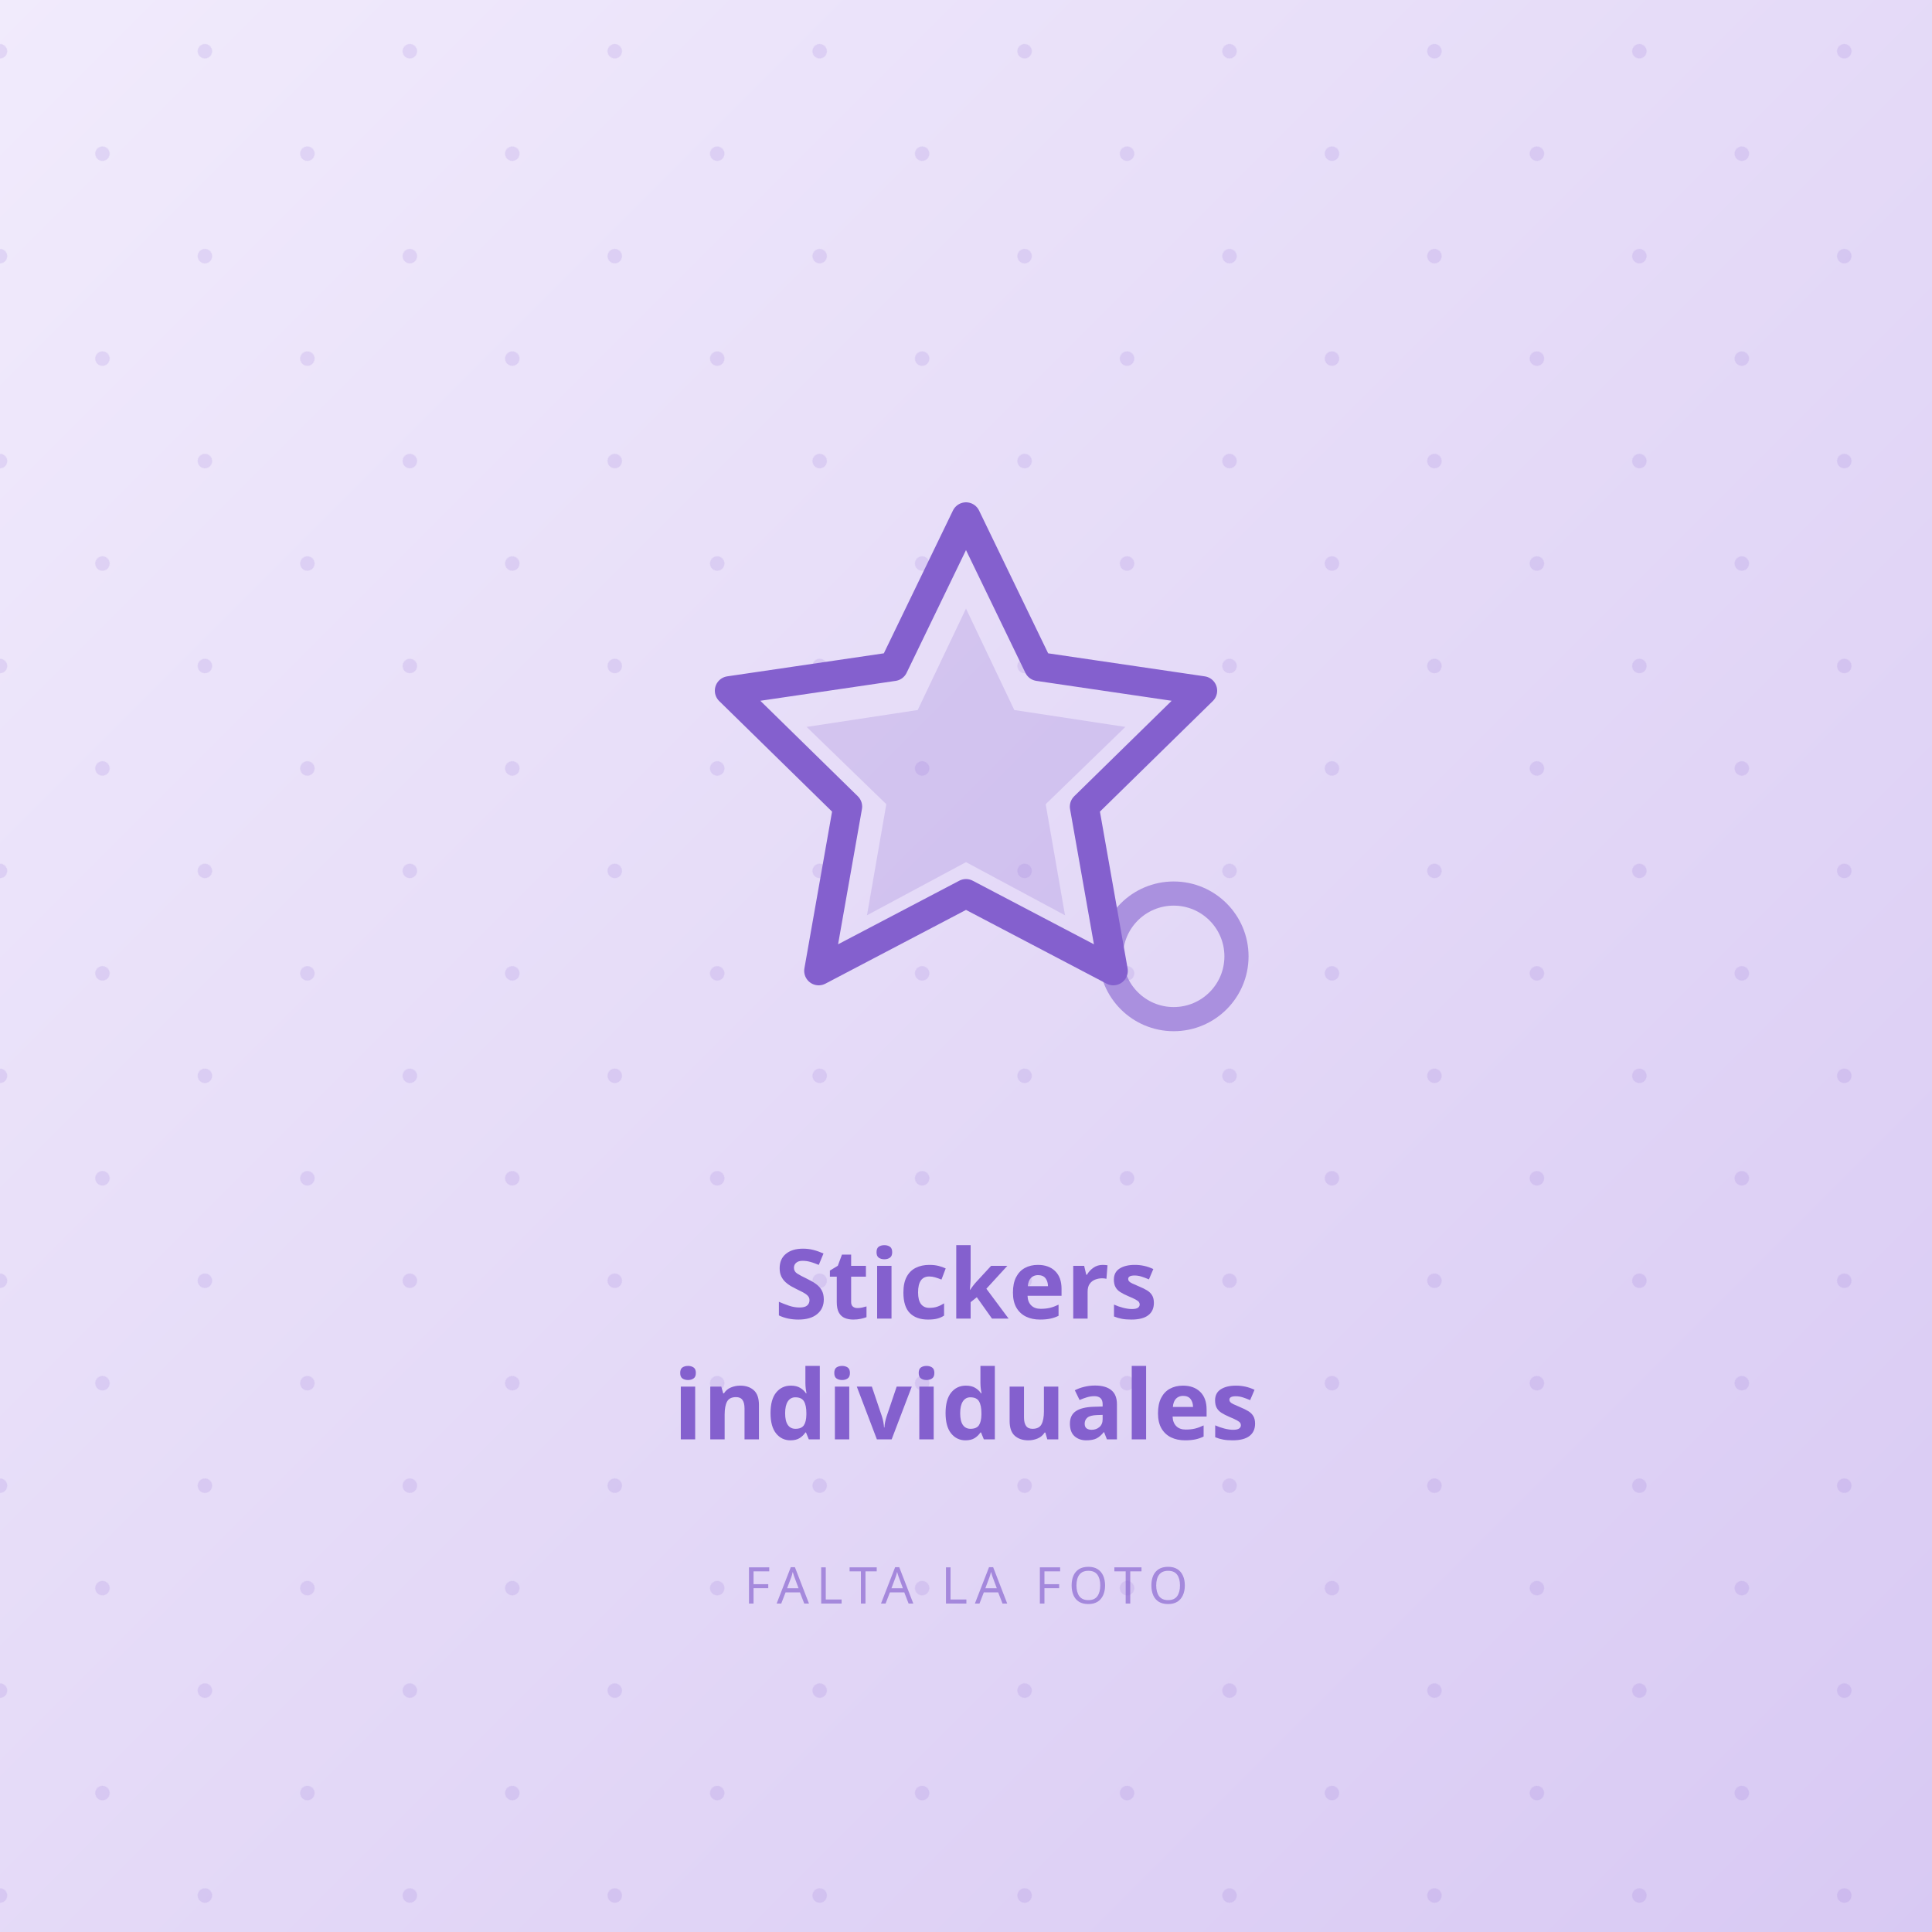
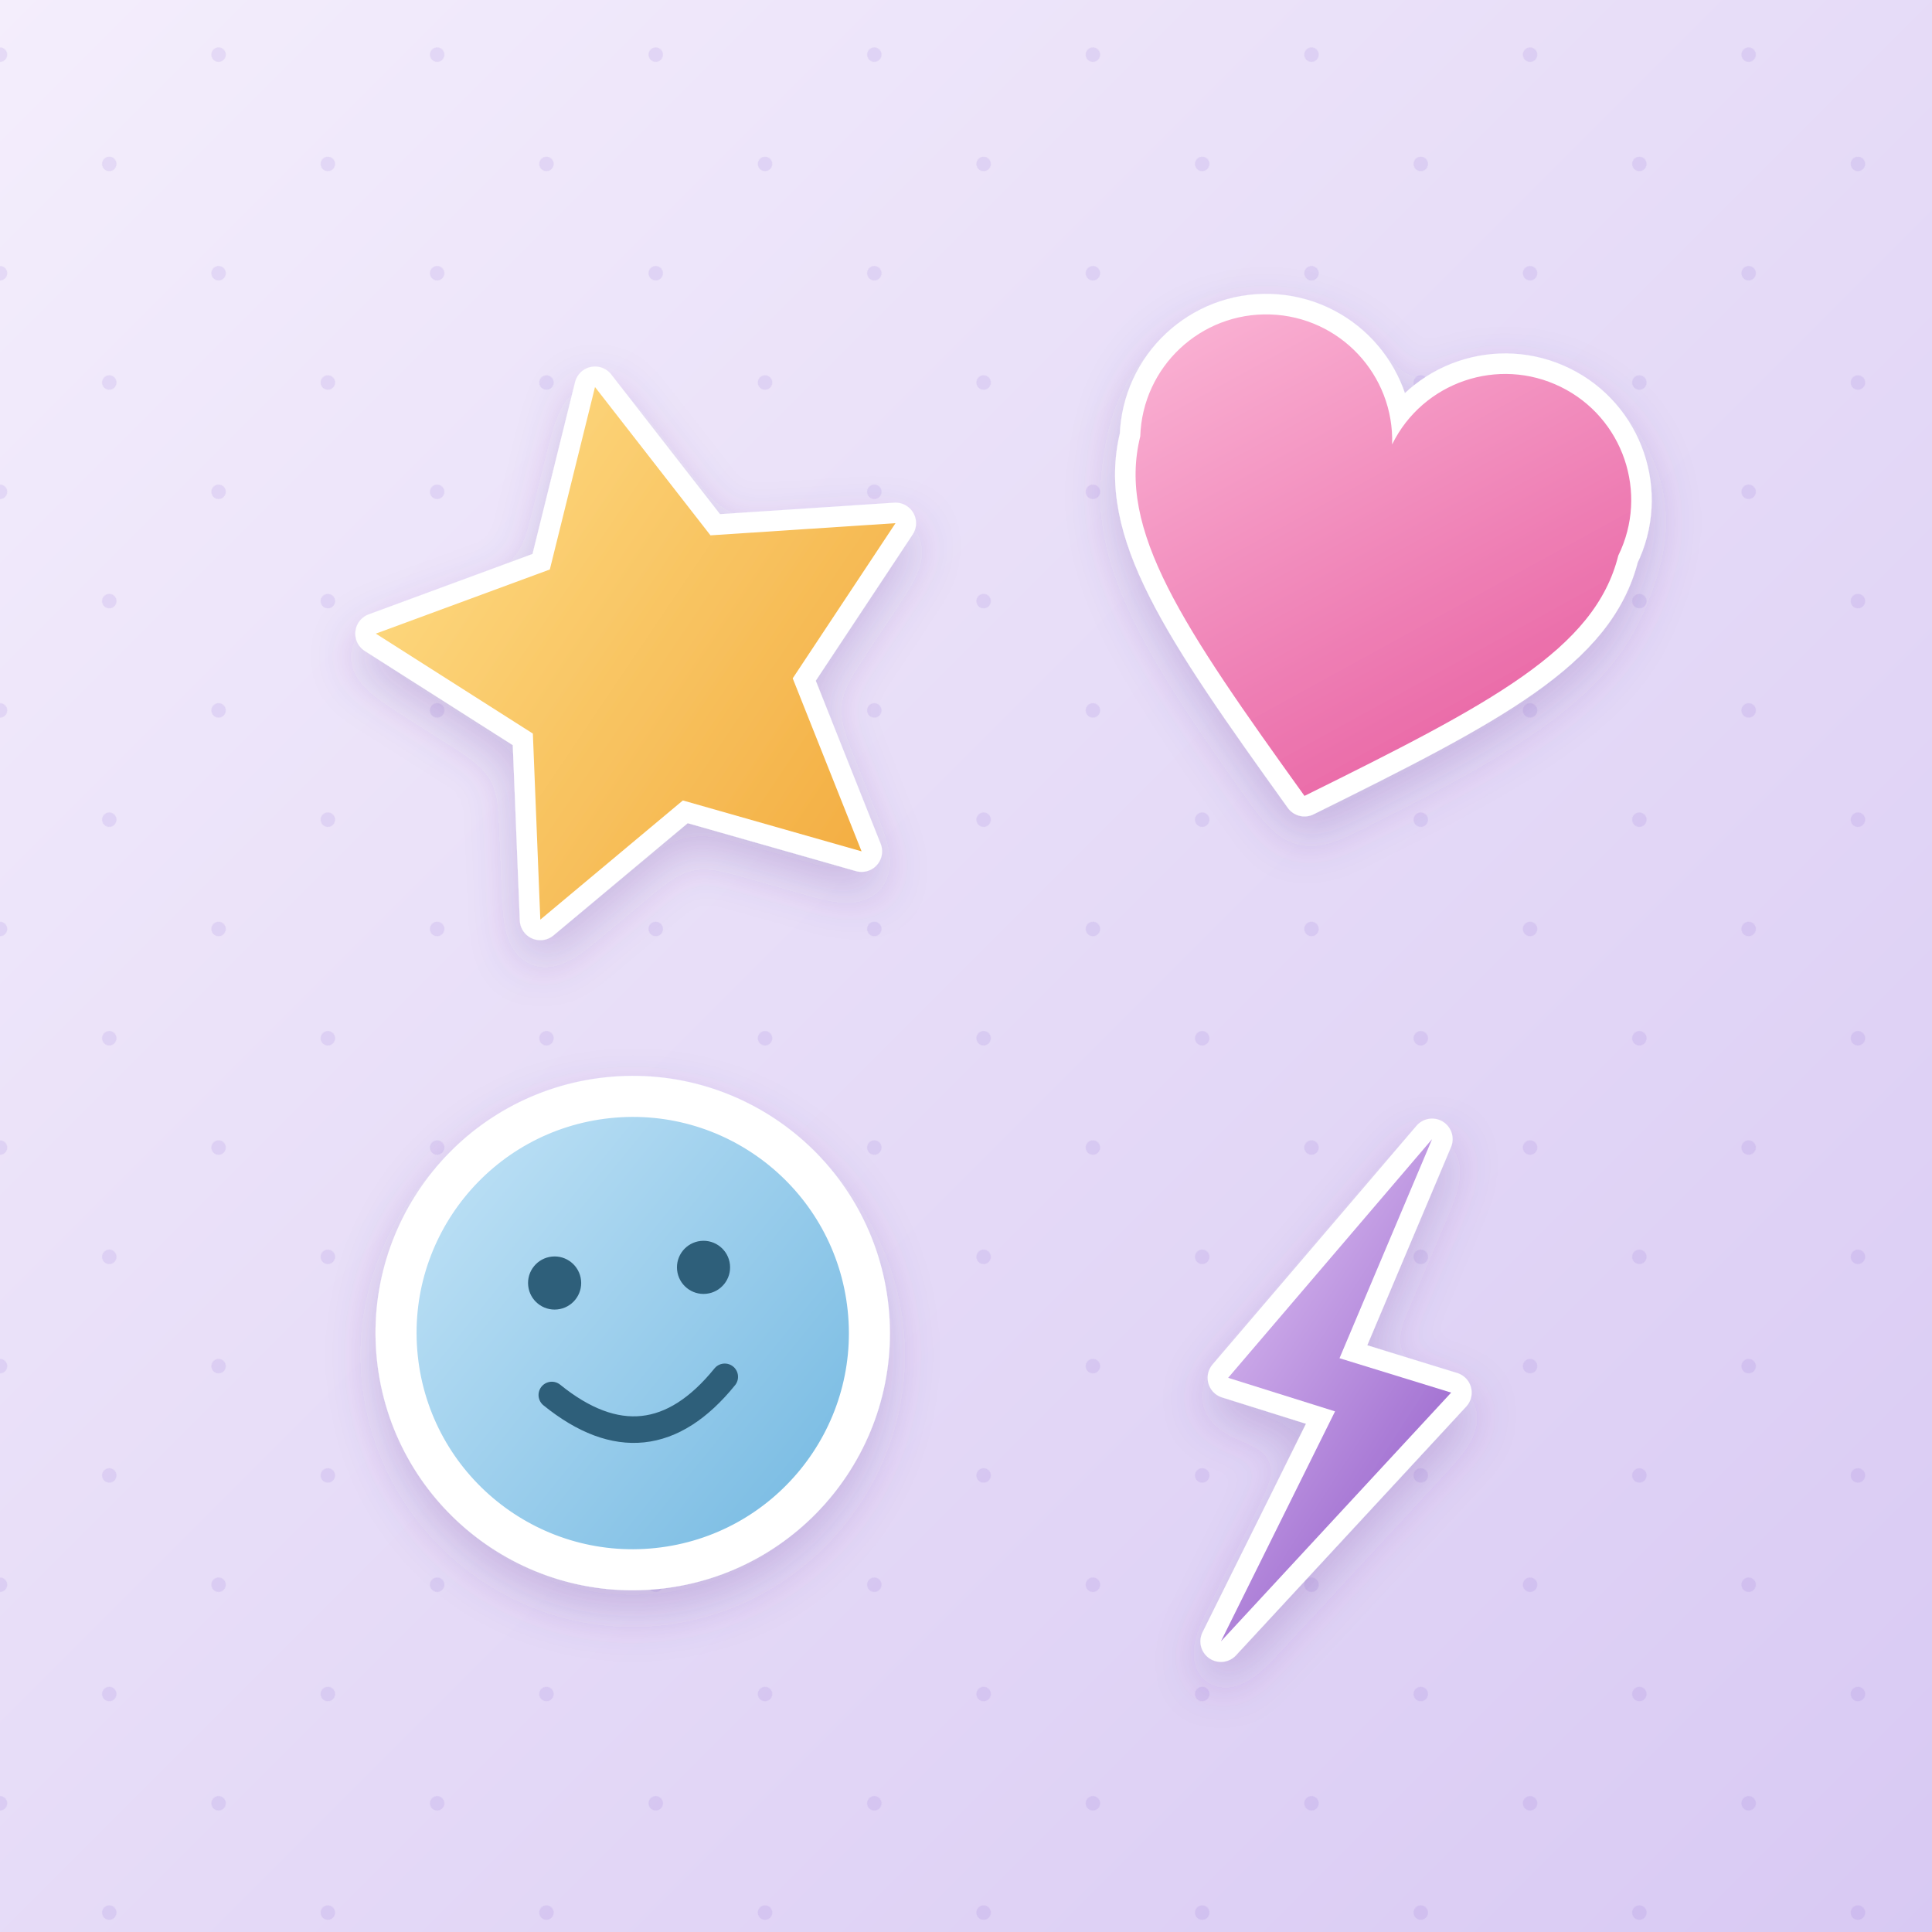
- <svg xmlns="http://www.w3.org/2000/svg" viewBox="0 0 800 800" width="800" height="800" role="img" aria-label="Stickers individuales — dibujo provisorio">
+ <svg xmlns="http://www.w3.org/2000/svg" viewBox="0 0 800 800" width="800" height="800" role="img" aria-label="Ilustración de stickers individuales troquelados">
  <defs>
-     <linearGradient id="g" x1="0" y1="0" x2="1" y2="1">
-       <stop offset="0%" stop-color="#F1EBFC" />
+     <linearGradient id="fondo" x1="0" y1="0" x2="1" y2="1">
+       <stop offset="0%" stop-color="#F4EEFC" />
      <stop offset="100%" stop-color="#D8C9F3" />
    </linearGradient>
-     <pattern id="p" width="60" height="60" patternUnits="userSpaceOnUse" patternTransform="rotate(45)">
-       <circle cx="15" cy="15" r="3" fill="#8460CE" opacity="0.15" />
+     <pattern id="puntos" width="64" height="64" patternUnits="userSpaceOnUse" patternTransform="rotate(45)">
+       <circle cx="16" cy="16" r="3" fill="#8460CE" opacity="0.13" />
    </pattern>
+     <linearGradient id="gEstrella" x1="0" y1="0" x2="1" y2="1">
+       <stop offset="0%" stop-color="#FFE08A" />
+       <stop offset="100%" stop-color="#F2A93B" />
+     </linearGradient>
+     <linearGradient id="gCorazon" x1="0" y1="0" x2="1" y2="1">
+       <stop offset="0%" stop-color="#FBB6D6" />
+       <stop offset="100%" stop-color="#E5559B" />
+     </linearGradient>
+     <linearGradient id="gCirculo" x1="0" y1="0" x2="1" y2="1">
+       <stop offset="0%" stop-color="#C7E6F8" />
+       <stop offset="100%" stop-color="#6FB6E0" />
+     </linearGradient>
+     <linearGradient id="gRayo" x1="0" y1="0" x2="1" y2="1">
+       <stop offset="0%" stop-color="#DCC0F2" />
+       <stop offset="100%" stop-color="#9159C8" />
+     </linearGradient>
+     <filter id="sombra" x="-30%" y="-30%" width="160%" height="160%">
+       <feDropShadow dx="0" dy="9" stdDeviation="10" flood-color="#5B3F93" flood-opacity="0.22" />
+     </filter>
  </defs>
-   <rect width="800" height="800" fill="url(#g)" />
-   <rect width="800" height="800" fill="url(#p)" />
-   <path d="M400 214 l30 62 68 10 -49 48 12 68 -61 -32 -61 32 12 -68 -49 -48 68 -10z" fill="none" stroke="#8460CE" stroke-width="12" stroke-linejoin="round" />
-   <path d="M400 252 l20 42 46 7 -33 32 8 46 -41 -22 -41 22 8 -46 -33 -32 46 -7z" fill="#8460CE" opacity="0.2" />
-   <circle cx="486" cy="396" r="26" fill="none" stroke="#8460CE" stroke-width="10" opacity="0.6" />
-   <text x="400" y="546" text-anchor="middle" font-family="Verdana, Geneva, sans-serif" font-size="40" font-weight="bold" fill="#8460CE">Stickers</text>
-   <text x="400" y="596" text-anchor="middle" font-family="Verdana, Geneva, sans-serif" font-size="40" font-weight="bold" fill="#8460CE">individuales</text>
-   <text x="400" y="664" text-anchor="middle" font-family="Verdana, Geneva, sans-serif" font-size="21" letter-spacing="3" fill="#8460CE" opacity="0.65">FALTA LA FOTO</text>
+   <rect width="800" height="800" fill="url(#fondo)" />
+   <rect width="800" height="800" fill="url(#puntos)" />
+   <g filter="url(#sombra)">
+     <g transform="rotate(-12 268 262)">
+       <path d="M268 158 l34 70 76 11 -55 54 13 76 -68 -36 -68 36 13 -76 -55 -54 76 -11z" fill="url(#gEstrella)" stroke="#FFFFFF" stroke-width="17" stroke-linejoin="round" />
+       <path d="M268 158 l34 70 76 11 -55 54 13 76 -68 -36 -68 36 13 -76 -55 -54 76 -11z" fill="url(#gEstrella)" />
+     </g>
+     <g transform="rotate(14 560 250)">
+       <path d="M560 332 c-66 -56 -102 -88 -102 -128 a51 51 0 0 1 102 -22 a51 51 0 0 1 102 22 c0 40 -36 72 -102 128z" fill="url(#gCorazon)" stroke="#FFFFFF" stroke-width="17" stroke-linejoin="round" />
+       <path d="M560 332 c-66 -56 -102 -88 -102 -128 a51 51 0 0 1 102 -22 a51 51 0 0 1 102 22 c0 40 -36 72 -102 128z" fill="url(#gCorazon)" />
+     </g>
+     <g transform="rotate(-6 262 552)">
+       <circle cx="262" cy="552" r="98" fill="url(#gCirculo)" stroke="#FFFFFF" stroke-width="17" />
+       <circle cx="232" cy="528" r="11" fill="#2F5F7A" />
+       <circle cx="294" cy="528" r="11" fill="#2F5F7A" />
+       <path d="M226 574 q36 36 72 0" fill="none" stroke="#2F5F7A" stroke-width="11" stroke-linecap="round" />
+     </g>
+     <g transform="rotate(10 552 566)">
+       <path d="M576 466 l-66 112 46 6 -30 102 76 -118 -48 -6z" fill="url(#gRayo)" stroke="#FFFFFF" stroke-width="17" stroke-linejoin="round" />
+       <path d="M576 466 l-66 112 46 6 -30 102 76 -118 -48 -6z" fill="url(#gRayo)" />
+     </g>
+   </g>
</svg>
